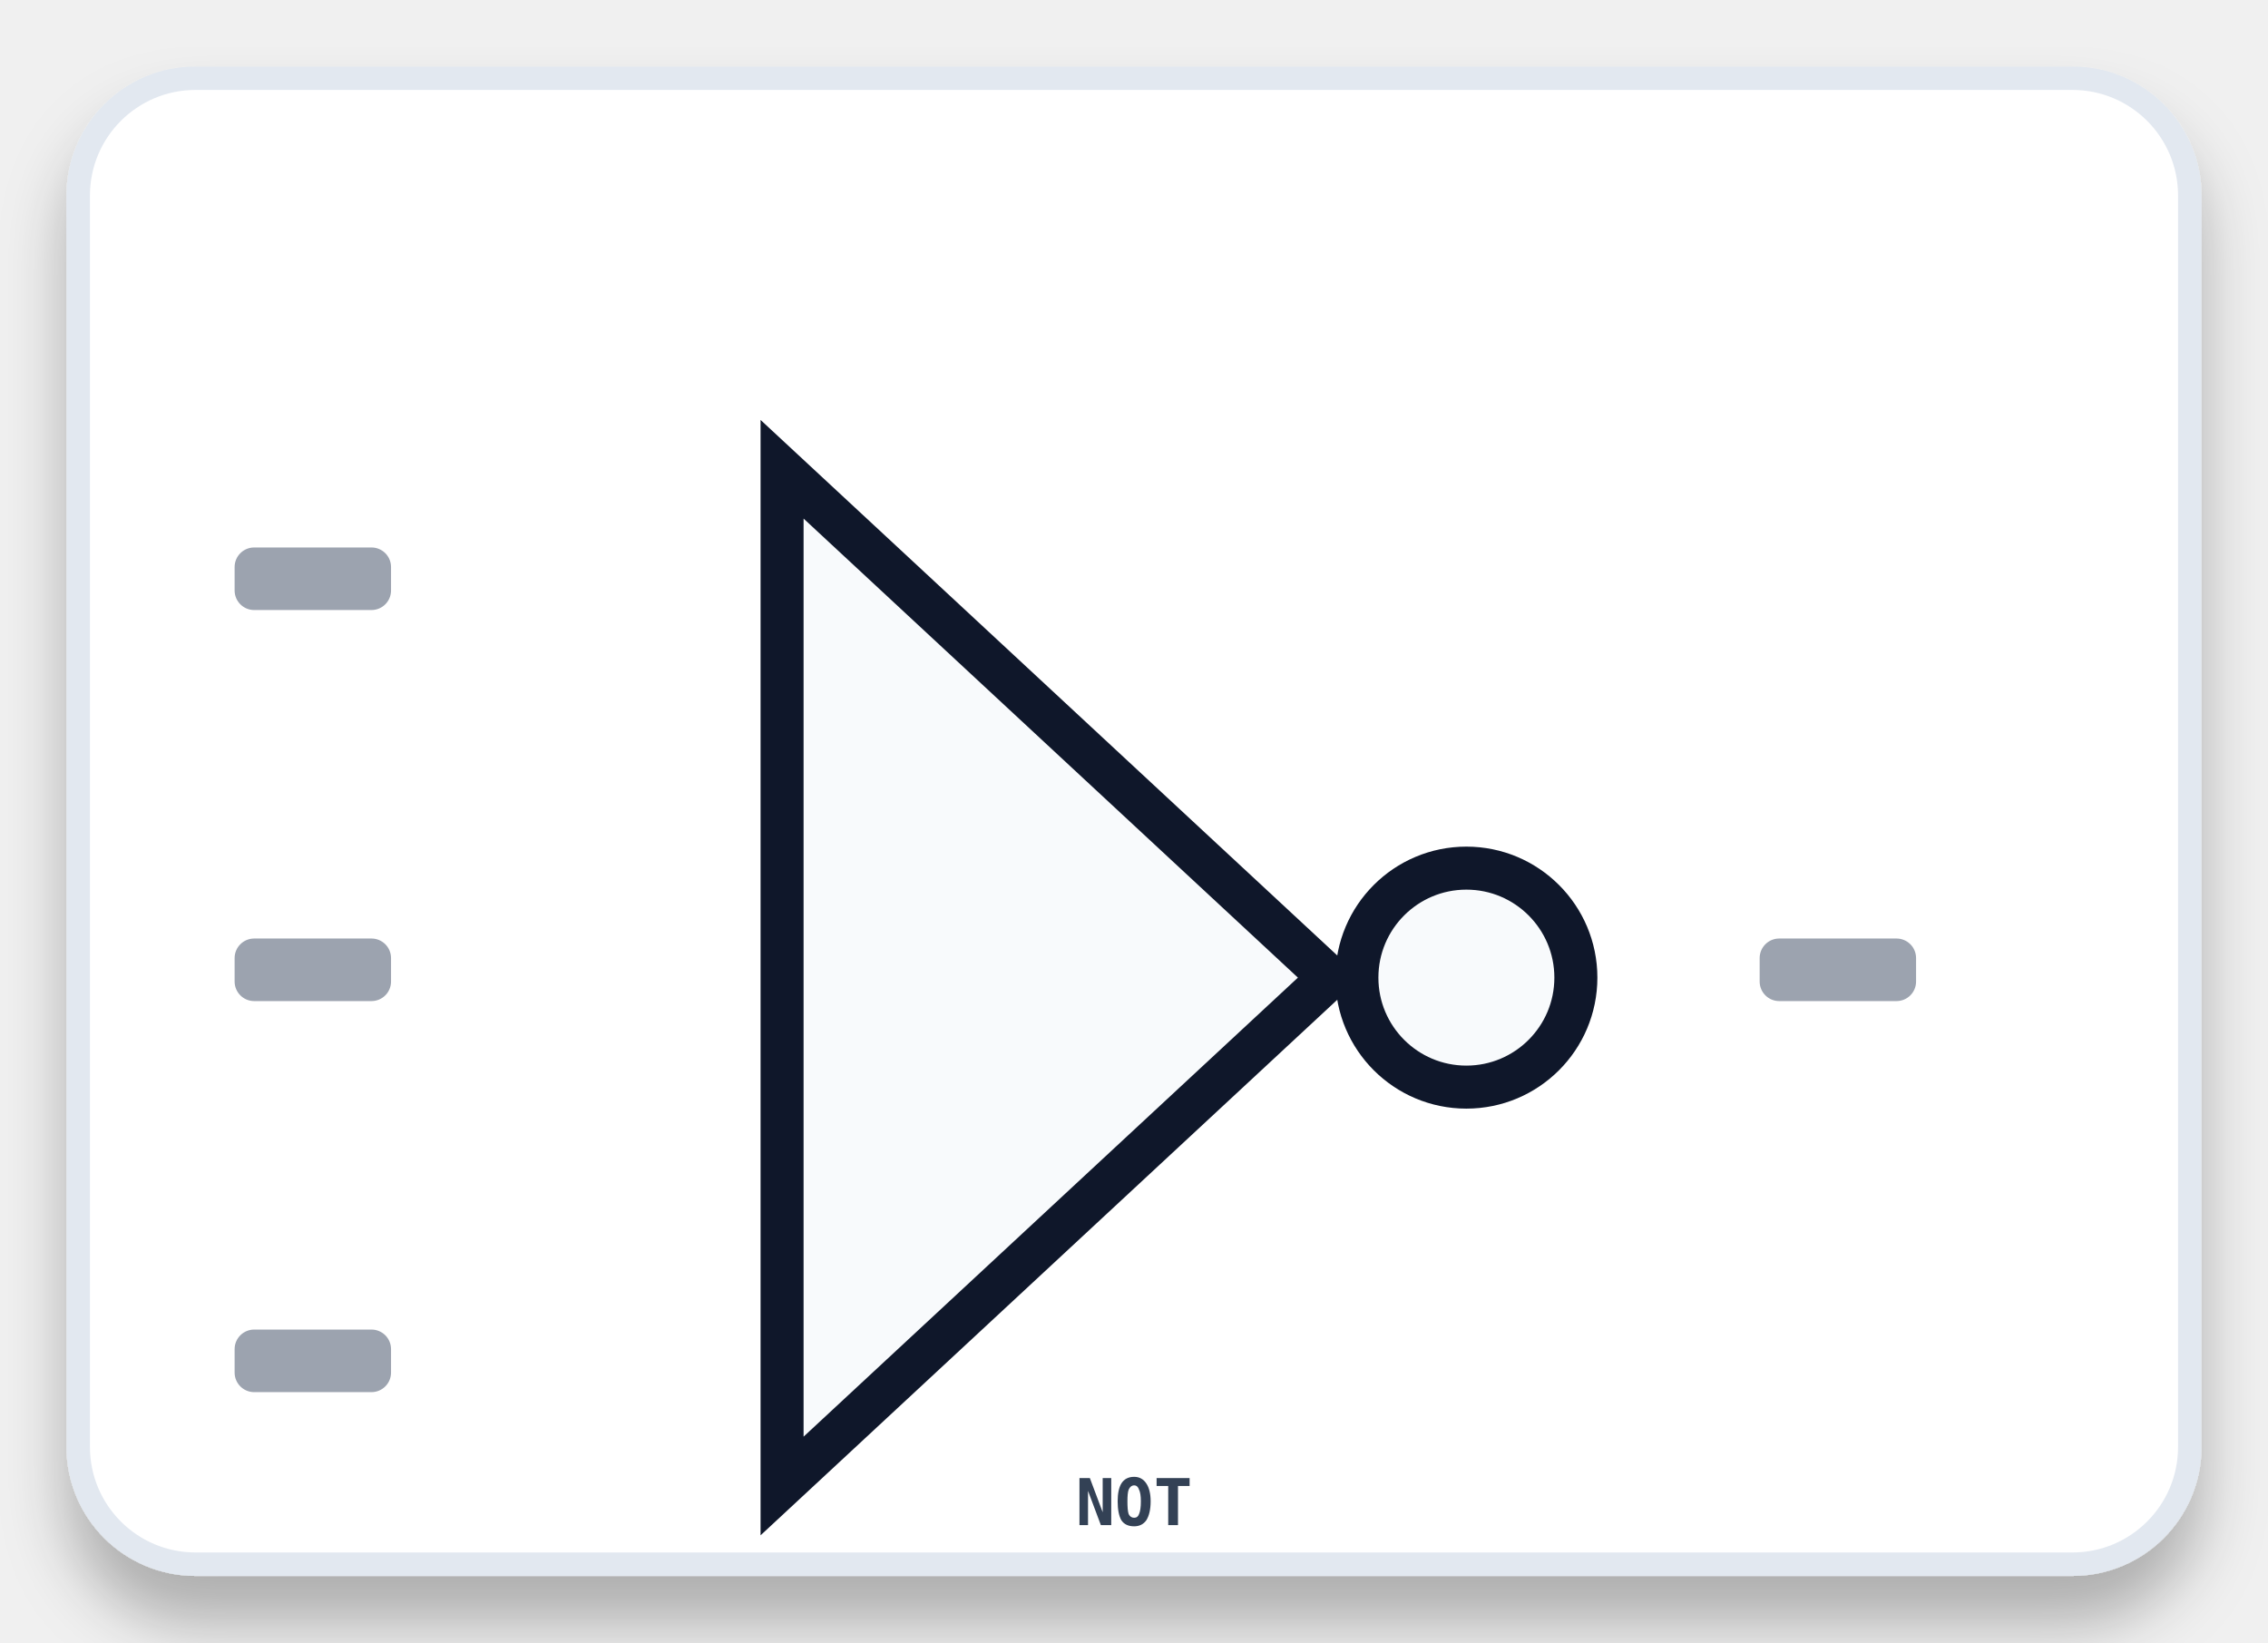
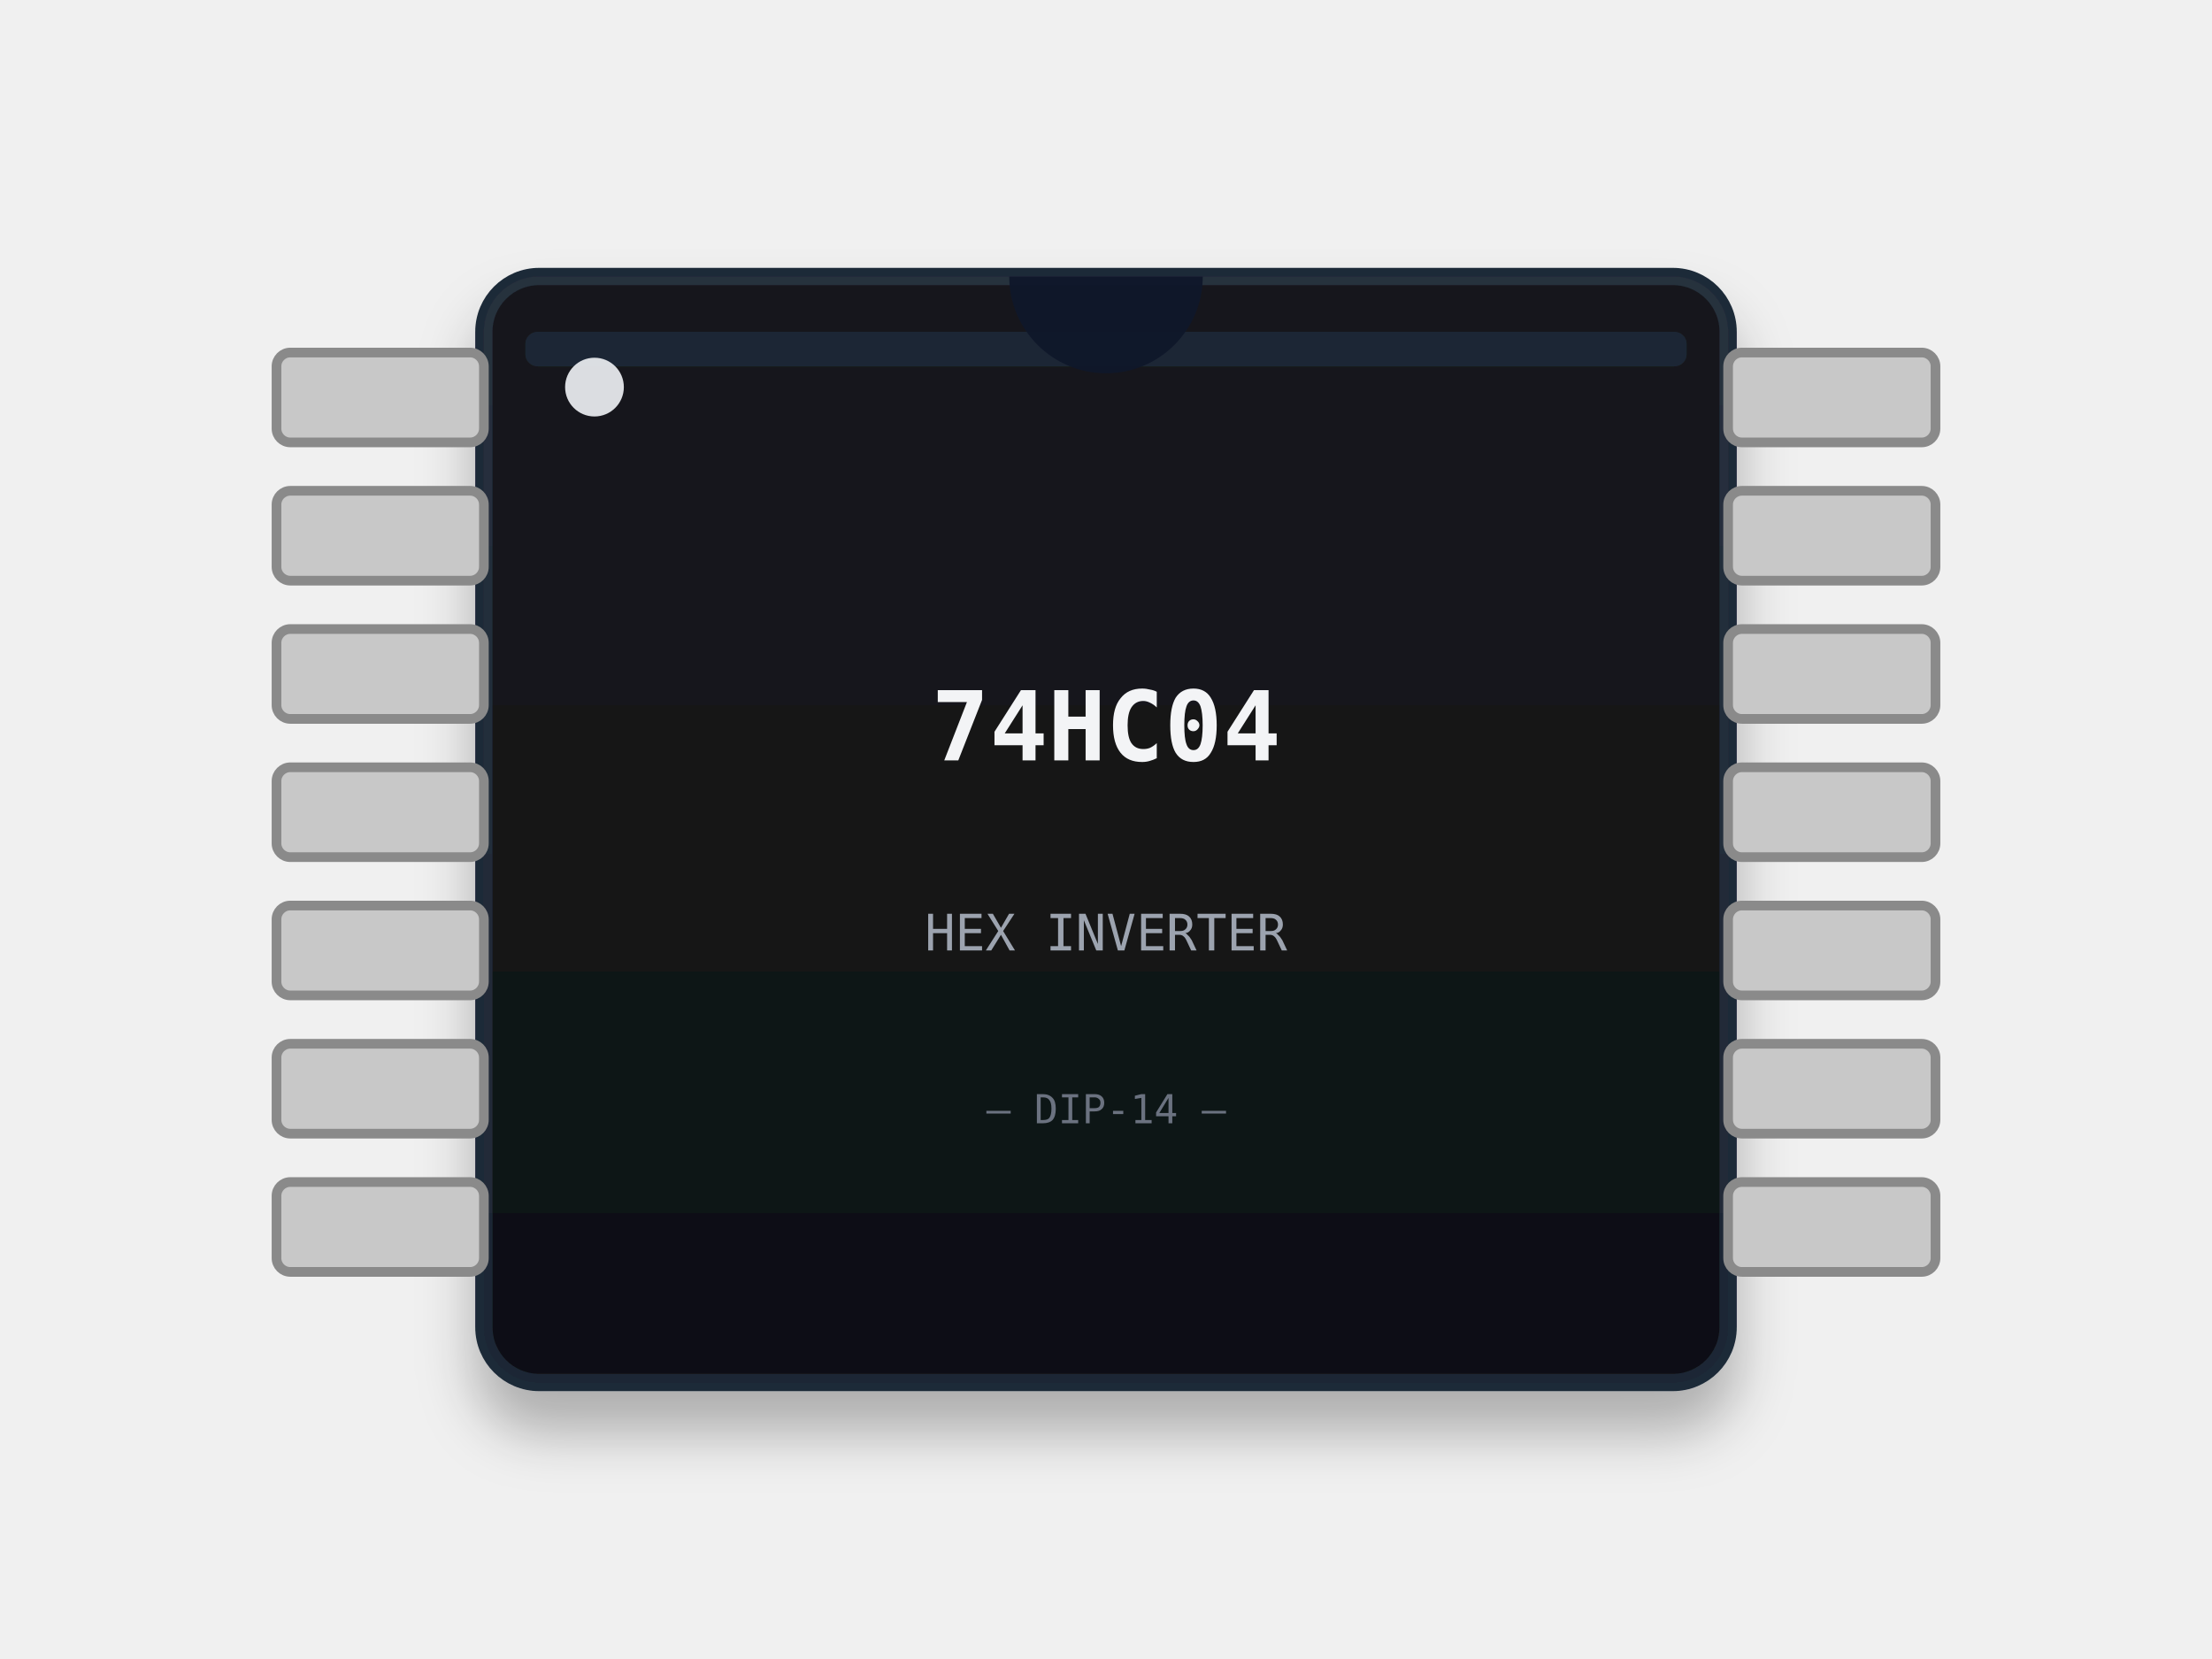
- <svg xmlns="http://www.w3.org/2000/svg" width="58" height="42" viewBox="0 0 58 42">
+ <svg xmlns="http://www.w3.org/2000/svg" width="64" height="48" viewBox="0 0 64 48">
  <defs>
    <linearGradient id="bodyGrad" x1="0" y1="0" x2="0" y2="1">
      <stop offset="0%" stop-color="#ffffff" stop-opacity="0.18" />
      <stop offset="100%" stop-color="#000000" stop-opacity="0.22" />
    </linearGradient>
-     <linearGradient id="leadGrad" x1="0" y1="0" x2="1" y2="0">
-       <stop offset="0%" stop-color="#8a8a8a" />
-       <stop offset="50%" stop-color="#e0e0e0" />
-       <stop offset="100%" stop-color="#9a9a9a" />
-     </linearGradient>
    <filter id="softShadow" x="-20%" y="-20%" width="140%" height="140%">
      <feDropShadow dx="0" dy="1.2" stdDeviation="0.8" flood-color="#000" flood-opacity="0.28" />
    </filter>
  </defs>
-   <rect x="2" y="2" width="54" height="38" rx="3" fill="#ffffff" stroke="#e2e8f0" stroke-width="0.6" filter="url(#softShadow)" />
-   <g transform="translate(6 4)">
-     <path d="M14 8 L14 34 L28 21 Z" fill="#f8fafc" stroke="#0f172a" stroke-width="1.1" />
-     <circle cx="31.5" cy="21" r="2.8" fill="#f8fafc" stroke="#0f172a" stroke-width="1.1" />
-     <rect x="0" y="10" width="4" height="1.6" rx="0.5" fill="#9ca3af" />
-     <rect x="0" y="20" width="4" height="1.6" rx="0.5" fill="#9ca3af" />
-     <rect x="0" y="30" width="4" height="1.6" rx="0.5" fill="#9ca3af" />
-     <rect x="39" y="20" width="4" height="1.6" rx="0.5" fill="#9ca3af" />
+   <g filter="url(#softShadow)">
+     <rect x="14.0" y="8.0" width="36" height="32" rx="1.6" fill="#0f1115" stroke="#1f2937" stroke-width="0.5" />
+     <rect x="14.0" y="8.0" width="36" height="32" rx="1.6" fill="url(#bodyGrad)" opacity="0.18" />
+     <rect x="15.2" y="9.6" width="33.6" height="1" rx="0.35" fill="#1f2937" opacity="0.9" />
  </g>
-   <text x="29" y="39" text-anchor="middle" font-family="monospace" font-size="1.65" font-weight="600" fill="#334155">NOT</text>
+   <rect x="8.0" y="10.2" width="6" height="2.6" rx="0.4" fill="#c8c8c8" stroke="#8a8a8a" stroke-width="0.28" />
+   <rect x="50.0" y="10.2" width="6" height="2.6" rx="0.4" fill="#c8c8c8" stroke="#8a8a8a" stroke-width="0.28" />
+   <rect x="8.0" y="14.2" width="6" height="2.6" rx="0.4" fill="#c8c8c8" stroke="#8a8a8a" stroke-width="0.28" />
+   <rect x="50.0" y="14.2" width="6" height="2.6" rx="0.4" fill="#c8c8c8" stroke="#8a8a8a" stroke-width="0.28" />
+   <rect x="8.0" y="18.2" width="6" height="2.6" rx="0.4" fill="#c8c8c8" stroke="#8a8a8a" stroke-width="0.28" />
+   <rect x="50.0" y="18.2" width="6" height="2.6" rx="0.4" fill="#c8c8c8" stroke="#8a8a8a" stroke-width="0.28" />
+   <rect x="8.0" y="22.2" width="6" height="2.6" rx="0.4" fill="#c8c8c8" stroke="#8a8a8a" stroke-width="0.28" />
+   <rect x="50.0" y="22.2" width="6" height="2.6" rx="0.4" fill="#c8c8c8" stroke="#8a8a8a" stroke-width="0.28" />
+   <rect x="8.0" y="26.2" width="6" height="2.6" rx="0.4" fill="#c8c8c8" stroke="#8a8a8a" stroke-width="0.28" />
+   <rect x="50.0" y="26.2" width="6" height="2.6" rx="0.4" fill="#c8c8c8" stroke="#8a8a8a" stroke-width="0.28" />
+   <rect x="8.0" y="30.2" width="6" height="2.6" rx="0.4" fill="#c8c8c8" stroke="#8a8a8a" stroke-width="0.28" />
+   <rect x="50.0" y="30.2" width="6" height="2.6" rx="0.4" fill="#c8c8c8" stroke="#8a8a8a" stroke-width="0.28" />
+   <rect x="8.0" y="34.2" width="6" height="2.6" rx="0.4" fill="#c8c8c8" stroke="#8a8a8a" stroke-width="0.28" />
+   <rect x="50.0" y="34.2" width="6" height="2.6" rx="0.4" fill="#c8c8c8" stroke="#8a8a8a" stroke-width="0.28" />
+   <path d="M29.2 8.0 A2.8 2.8 0 0 0 34.8 8.0 Z" fill="#0f172a" opacity="0.95" />
+   <circle cx="17.2" cy="11.2" r="0.85" fill="#e5e7eb" opacity="0.95" />
+   <text x="32.0" y="22.0" text-anchor="middle" font-family="monospace" font-size="2.8" font-weight="700" fill="#f3f4f6">74HC04</text>
+   <text x="32.0" y="27.5" text-anchor="middle" font-family="monospace" font-size="1.45" fill="#9ca3af">HEX INVERTER</text>
+   <text x="32.0" y="32.5" text-anchor="middle" font-family="monospace" font-size="1.15" fill="#6b7280">— DIP-14 —</text>
</svg>
